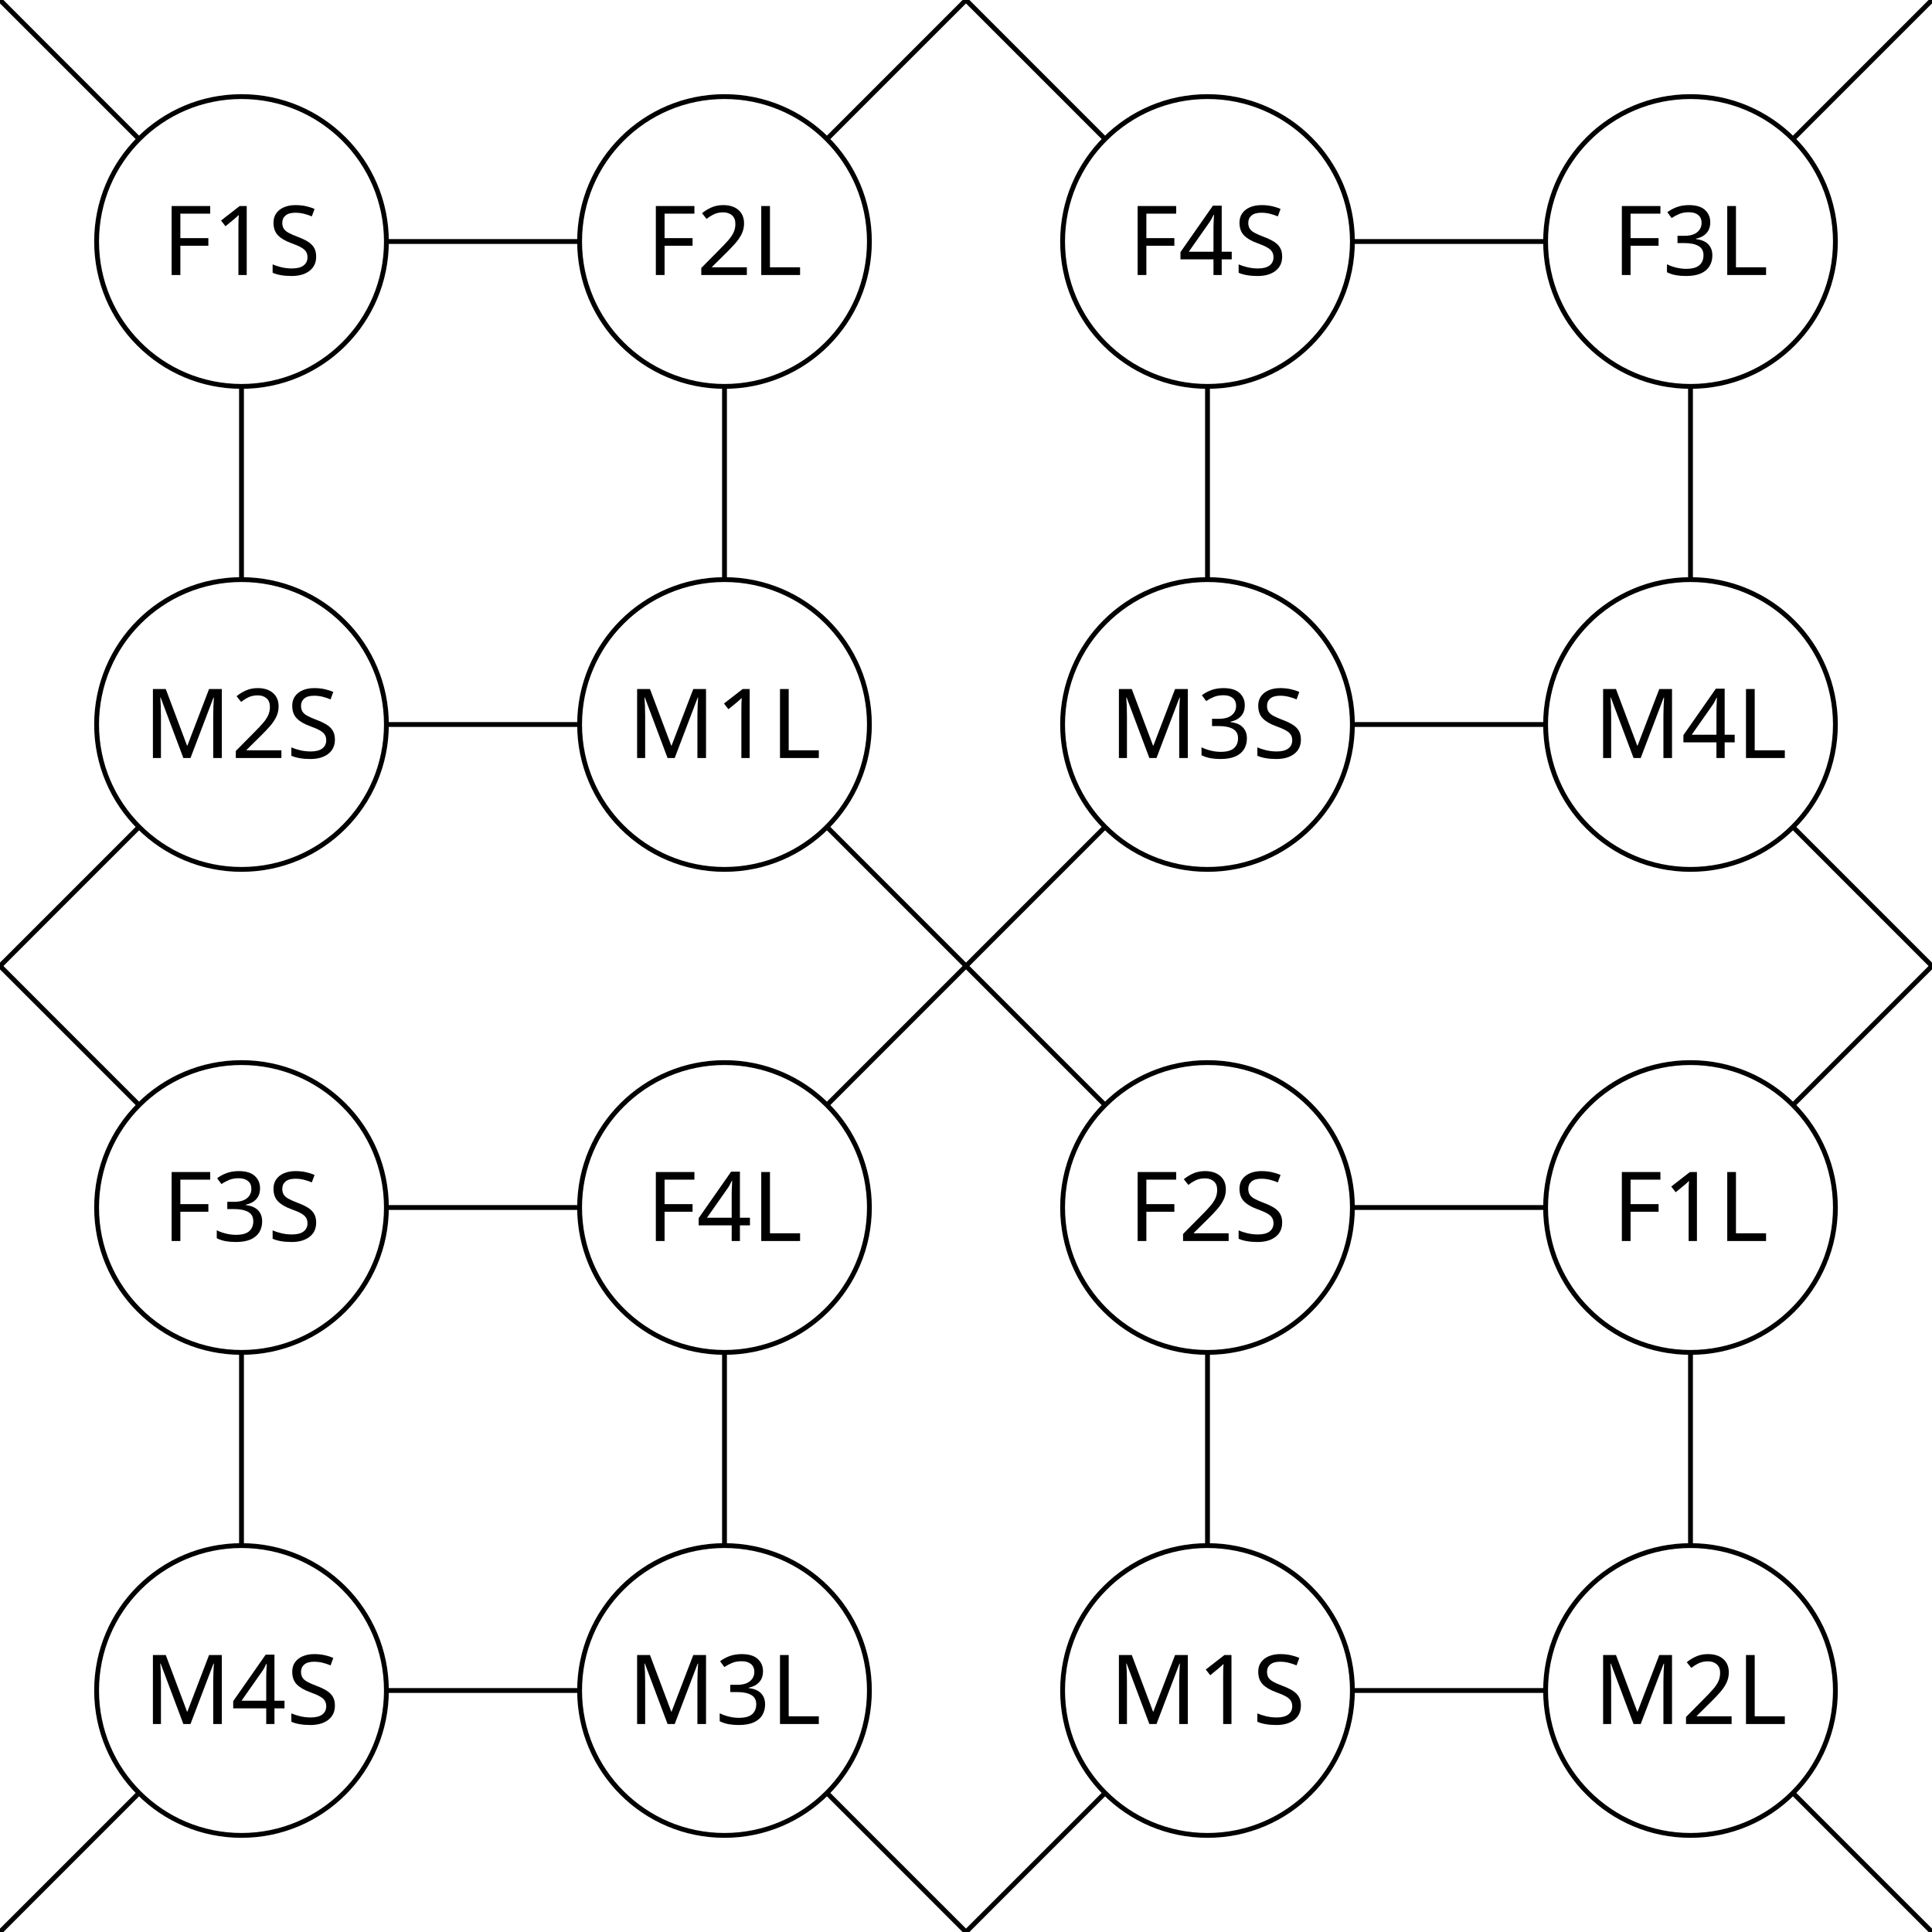
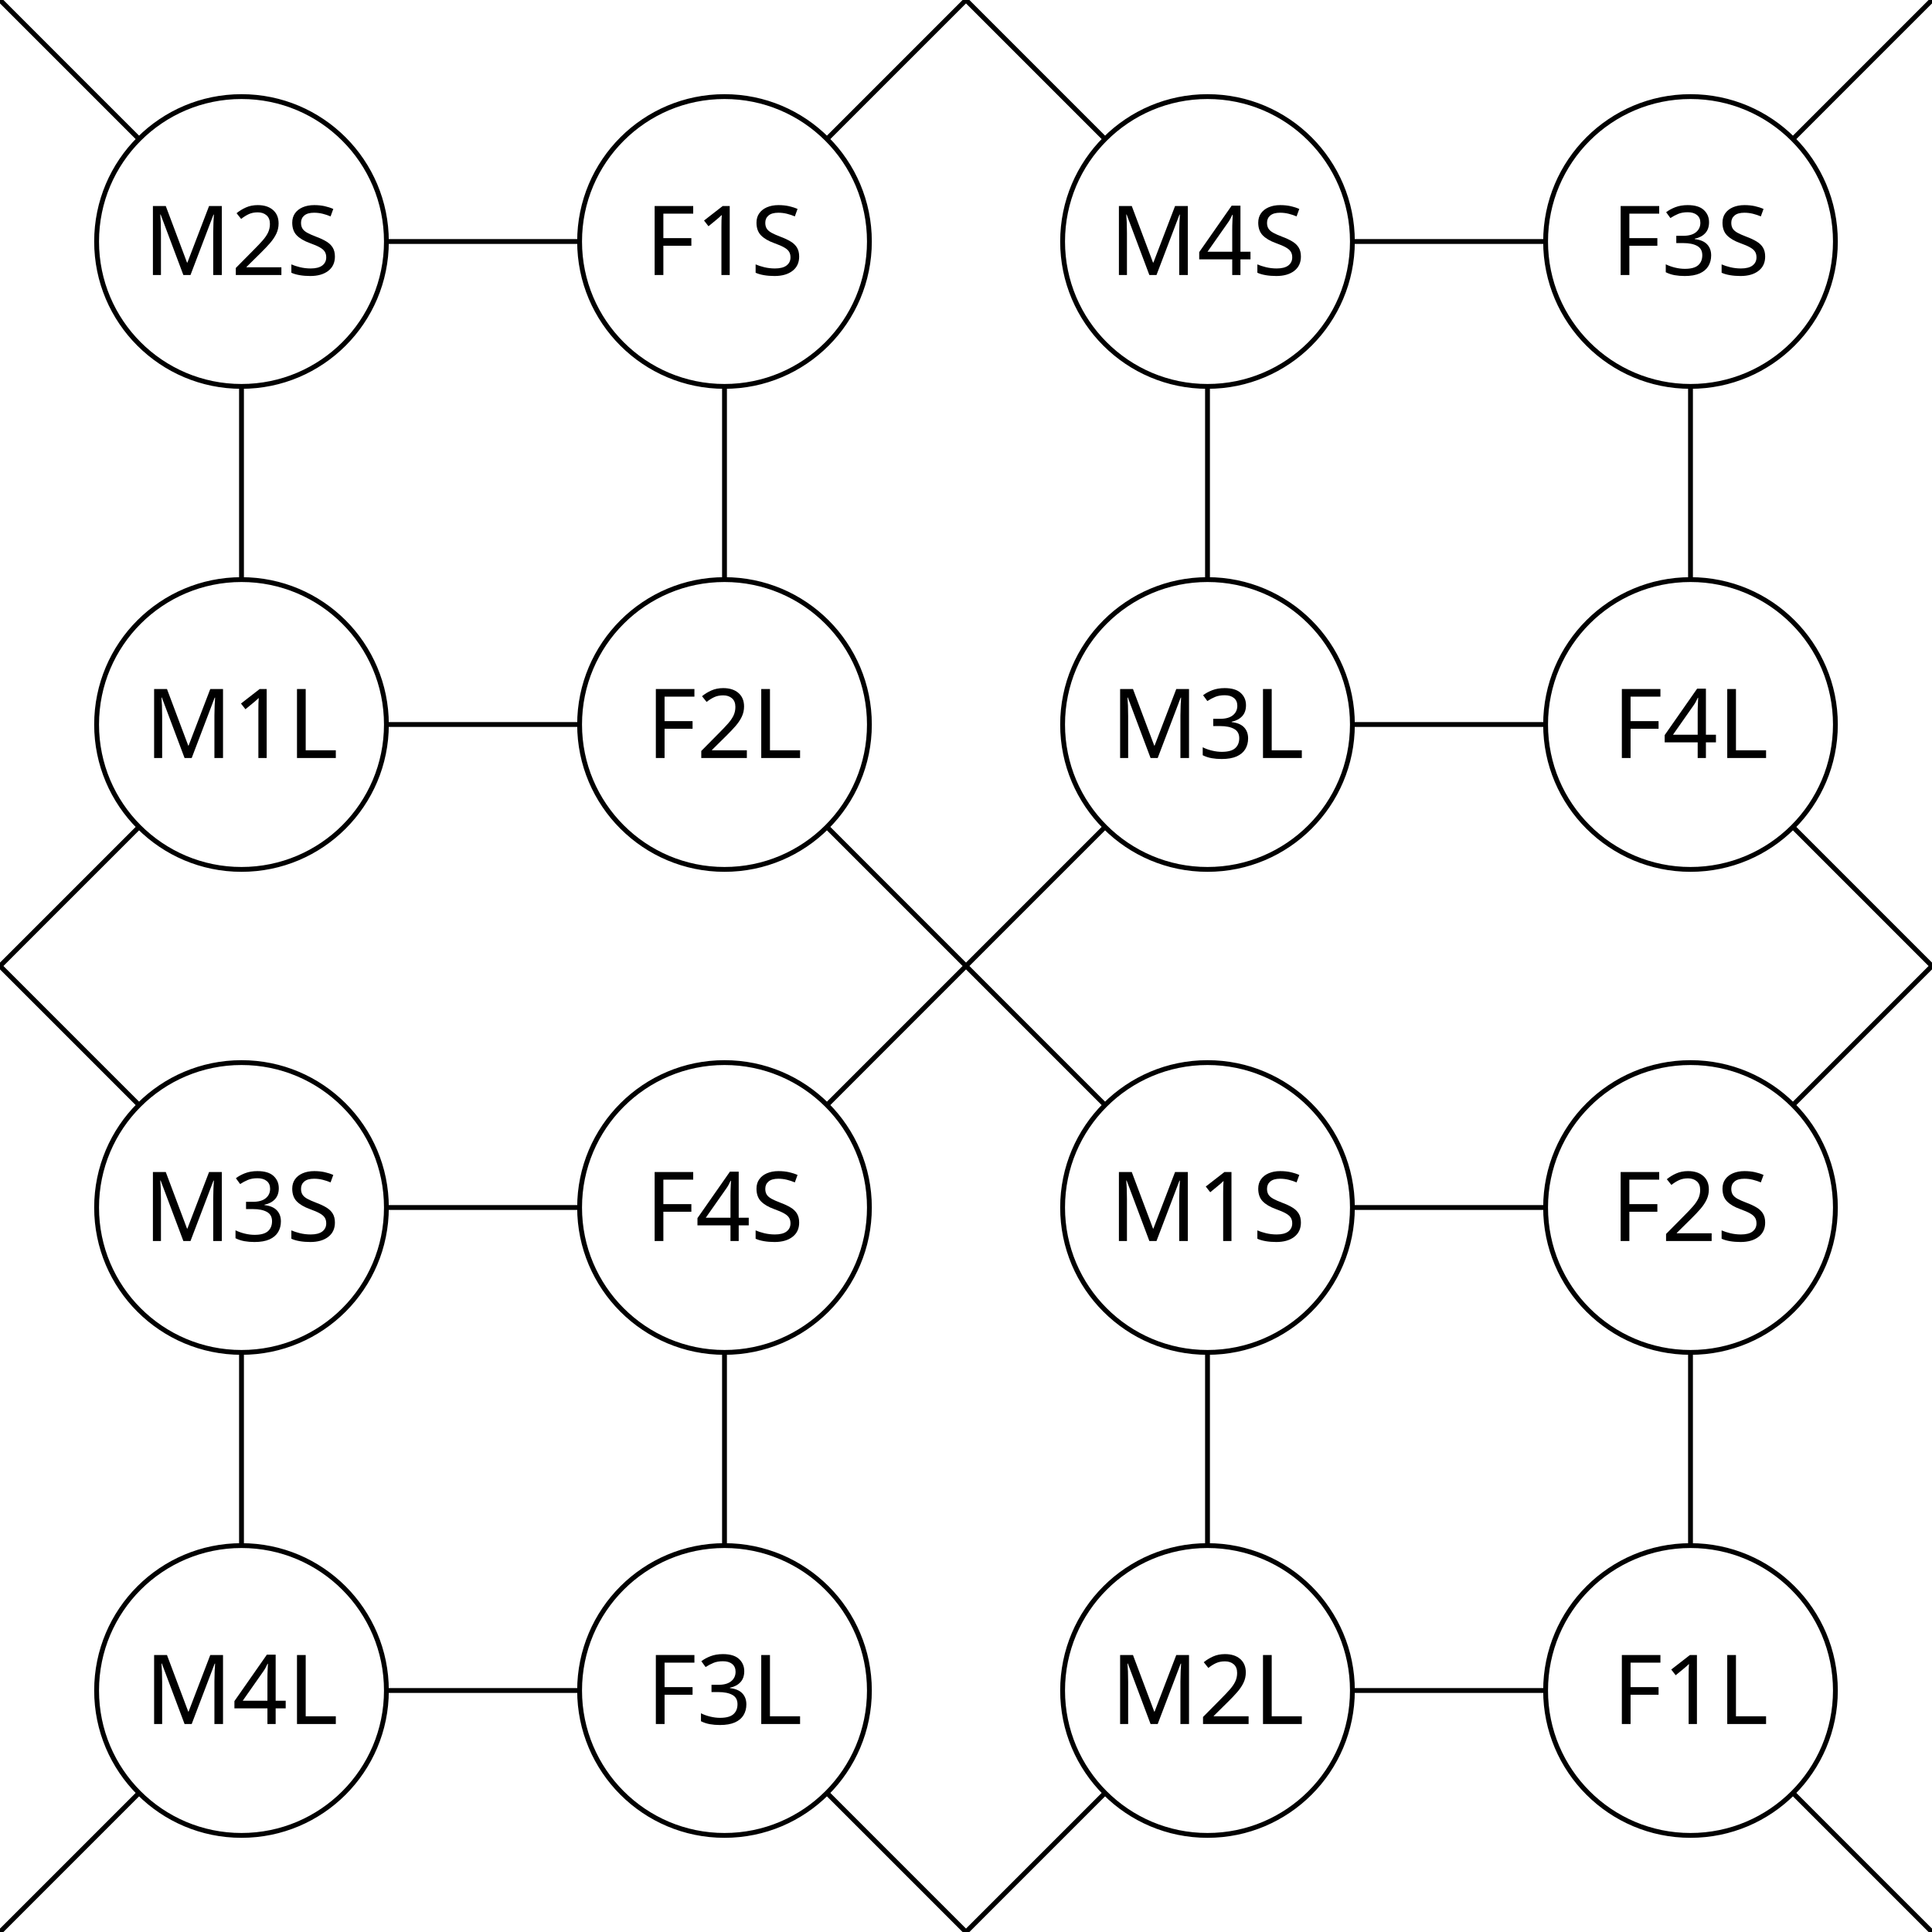
<svg xmlns="http://www.w3.org/2000/svg" version="1.1" viewBox="0 0 800 800" width="800" height="800" style="margin:auto">
  <defs>
    <clipPath id="clip-image">
      <rect width="100%" height="100%" />
    </clipPath>
  </defs>
  <g clip-path="url(#clip-image)">
    <rect display="none" x="0" y="0" width="800" height="800" fill="#444" />
    <g fill="none" stroke="#000" stroke-width="2">
      <g>
        <g>
          <g>
            <path d="M 300 560 L 300 640" />
            <path d="M 100 560 L 100 640" />
            <path d="M 160 700 L 240 700" />
            <path d="M 160 500 L 240 500" />
          </g>
          <g>
            <path d="M 700 560 L 700 640" />
            <path d="M 500 560 L 500 640" />
            <path d="M 560 700 L 640 700" />
            <path d="M 560 500 L 640 500" />
          </g>
          <g>
            <path d="M 700 160 L 700 240" />
            <path d="M 500 160 L 500 240" />
            <path d="M 560 300 L 640 300" />
            <path d="M 560 100 L 640 100" />
          </g>
          <g>
            <path d="M 300 160 L 300 240" />
            <path d="M 100 160 L 100 240" />
            <path d="M 160 300 L 240 300" />
            <path d="M 160 100 L 240 100" />
          </g>
        </g>
        <g>
          <g>
            <path d="M 0 400 L 58 458" />
            <path d="M 0 400 L 58 342" />
          </g>
          <g>
            <path d="M 800 400 L 742 458" />
            <path d="M 800 400 L 742 342" />
          </g>
          <g>
            <path d="M 400 800 L 458 742" />
            <path d="M 400 800 L 342 742" />
          </g>
          <g>
            <path d="M 400 0 L 458 58" />
            <path d="M 400 0 L 342 58" />
          </g>
          <path d="M 800 0 L 742 58" />
          <path d="M 0 800 L 58 742" />
          <path d="M 800 800 L 742 742" />
          <path d="M 0 0 L 58 58" />
          <path d="M 458 342 L 342 458" />
          <path d="M 458 458 L 342 342" />
        </g>
      </g>
    </g>
    <g>
      <g stroke-width="2" fill="none" stroke="black">
        <circle cx="100" cy="100" r="60" />
        <circle cx="300" cy="100" r="60" />
        <circle cx="500" cy="100" r="60" />
        <circle cx="700" cy="100" r="60" />
        <circle cx="100" cy="300" r="60" />
        <circle cx="300" cy="300" r="60" />
        <circle cx="500" cy="300" r="60" />
        <circle cx="700" cy="300" r="60" />
        <circle cx="100" cy="500" r="60" />
        <circle cx="300" cy="500" r="60" />
        <circle cx="500" cy="500" r="60" />
        <circle cx="700" cy="500" r="60" />
        <circle cx="100" cy="700" r="60" />
        <circle cx="300" cy="700" r="60" />
        <circle cx="500" cy="700" r="60" />
        <circle cx="700" cy="700" r="60" />
      </g>
      <g dominant-baseline="middle" text-anchor="middle" font-family="sans" font-size="40" fill="black">
-         <text x="100" y="100">F1S</text>
-         <text x="300" y="100">F2L</text>
-         <text x="500" y="100">F4S</text>
-         <text x="700" y="100">F3L</text>
-         <text x="100" y="300">M2S</text>
-         <text x="300" y="300">M1L</text>
-         <text x="500" y="300">M3S</text>
-         <text x="700" y="300">M4L</text>
-         <text x="100" y="500">F3S</text>
-         <text x="300" y="500">F4L</text>
-         <text x="500" y="500">F2S</text>
-         <text x="700" y="500">F1L</text>
-         <text x="100" y="700">M4S</text>
-         <text x="300" y="700">M3L</text>
-         <text x="500" y="700">M1S</text>
-         <text x="700" y="700">M2L</text>
+         <text x="100" y="100">M2S</text>
+         <text x="300" y="100">F1S</text>
+         <text x="500" y="100">M4S</text>
+         <text x="700" y="100">F3S</text>
+         <text x="100" y="300">M1L</text>
+         <text x="300" y="300">F2L</text>
+         <text x="500" y="300">M3L</text>
+         <text x="700" y="300">F4L</text>
+         <text x="100" y="500">M3S</text>
+         <text x="300" y="500">F4S</text>
+         <text x="500" y="500">M1S</text>
+         <text x="700" y="500">F2S</text>
+         <text x="100" y="700">M4L</text>
+         <text x="300" y="700">F3L</text>
+         <text x="500" y="700">M2L</text>
+         <text x="700" y="700">F1L</text>
      </g>
    </g>
  </g>
</svg>
